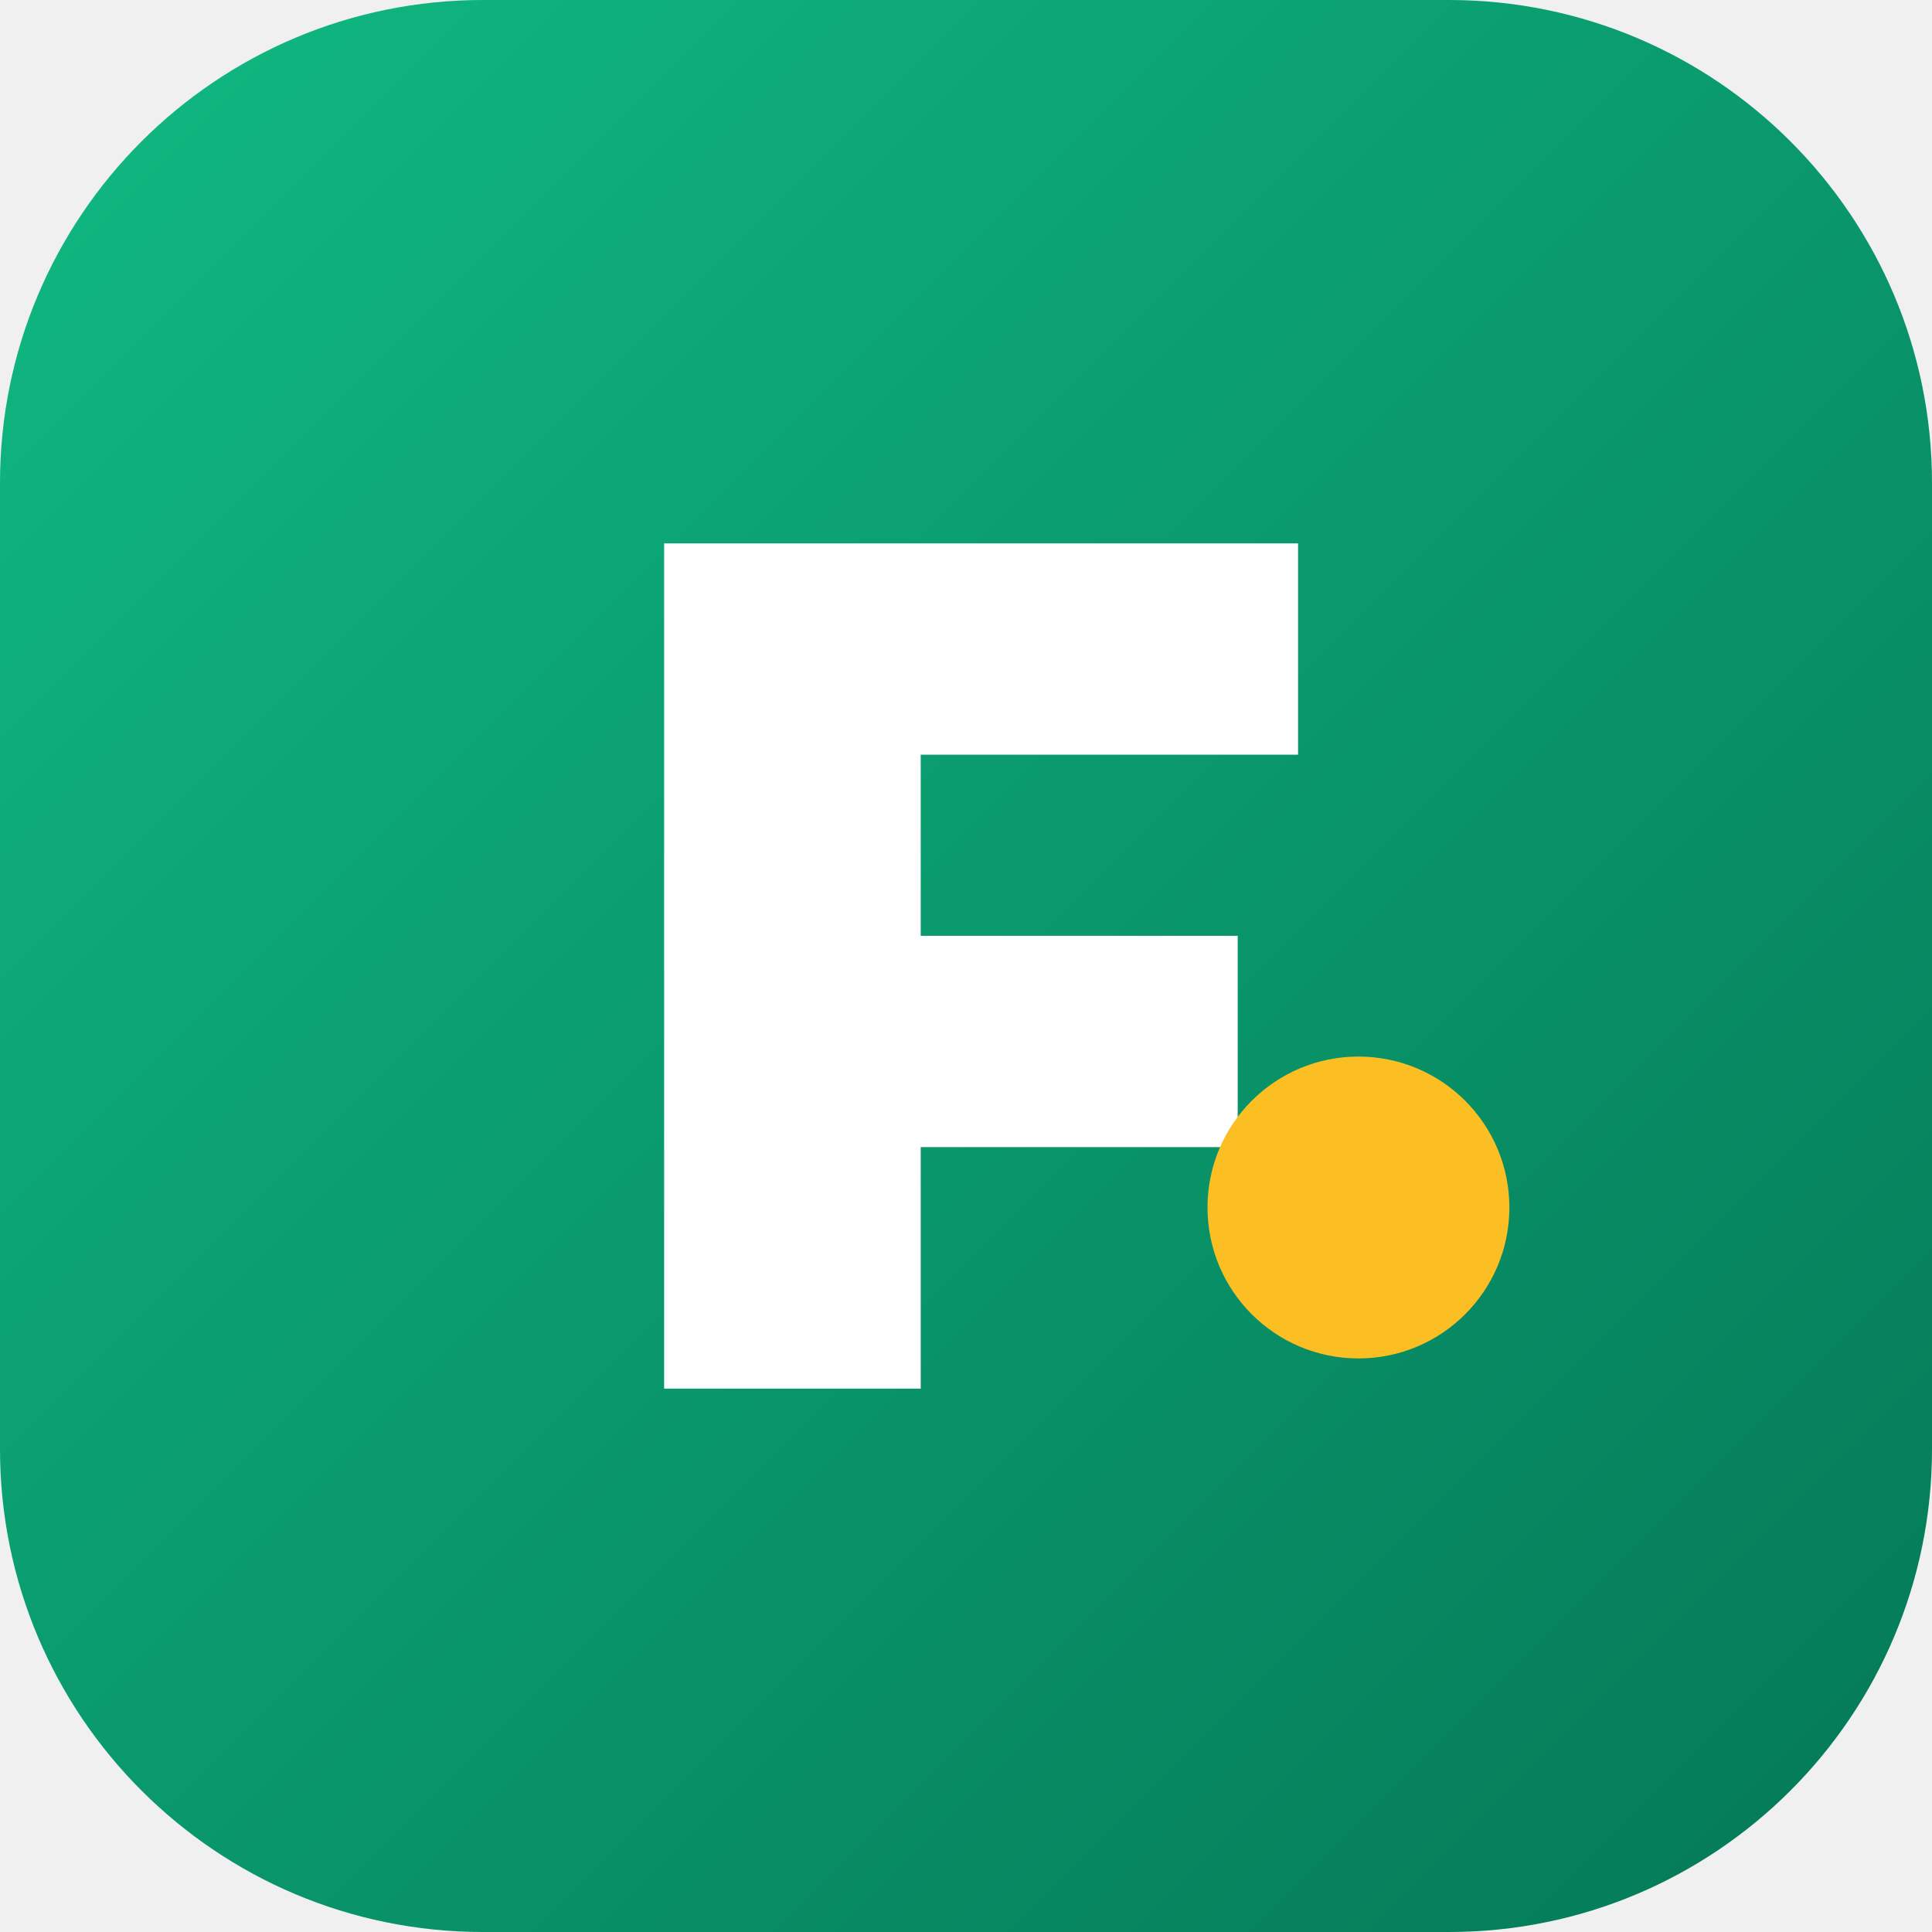
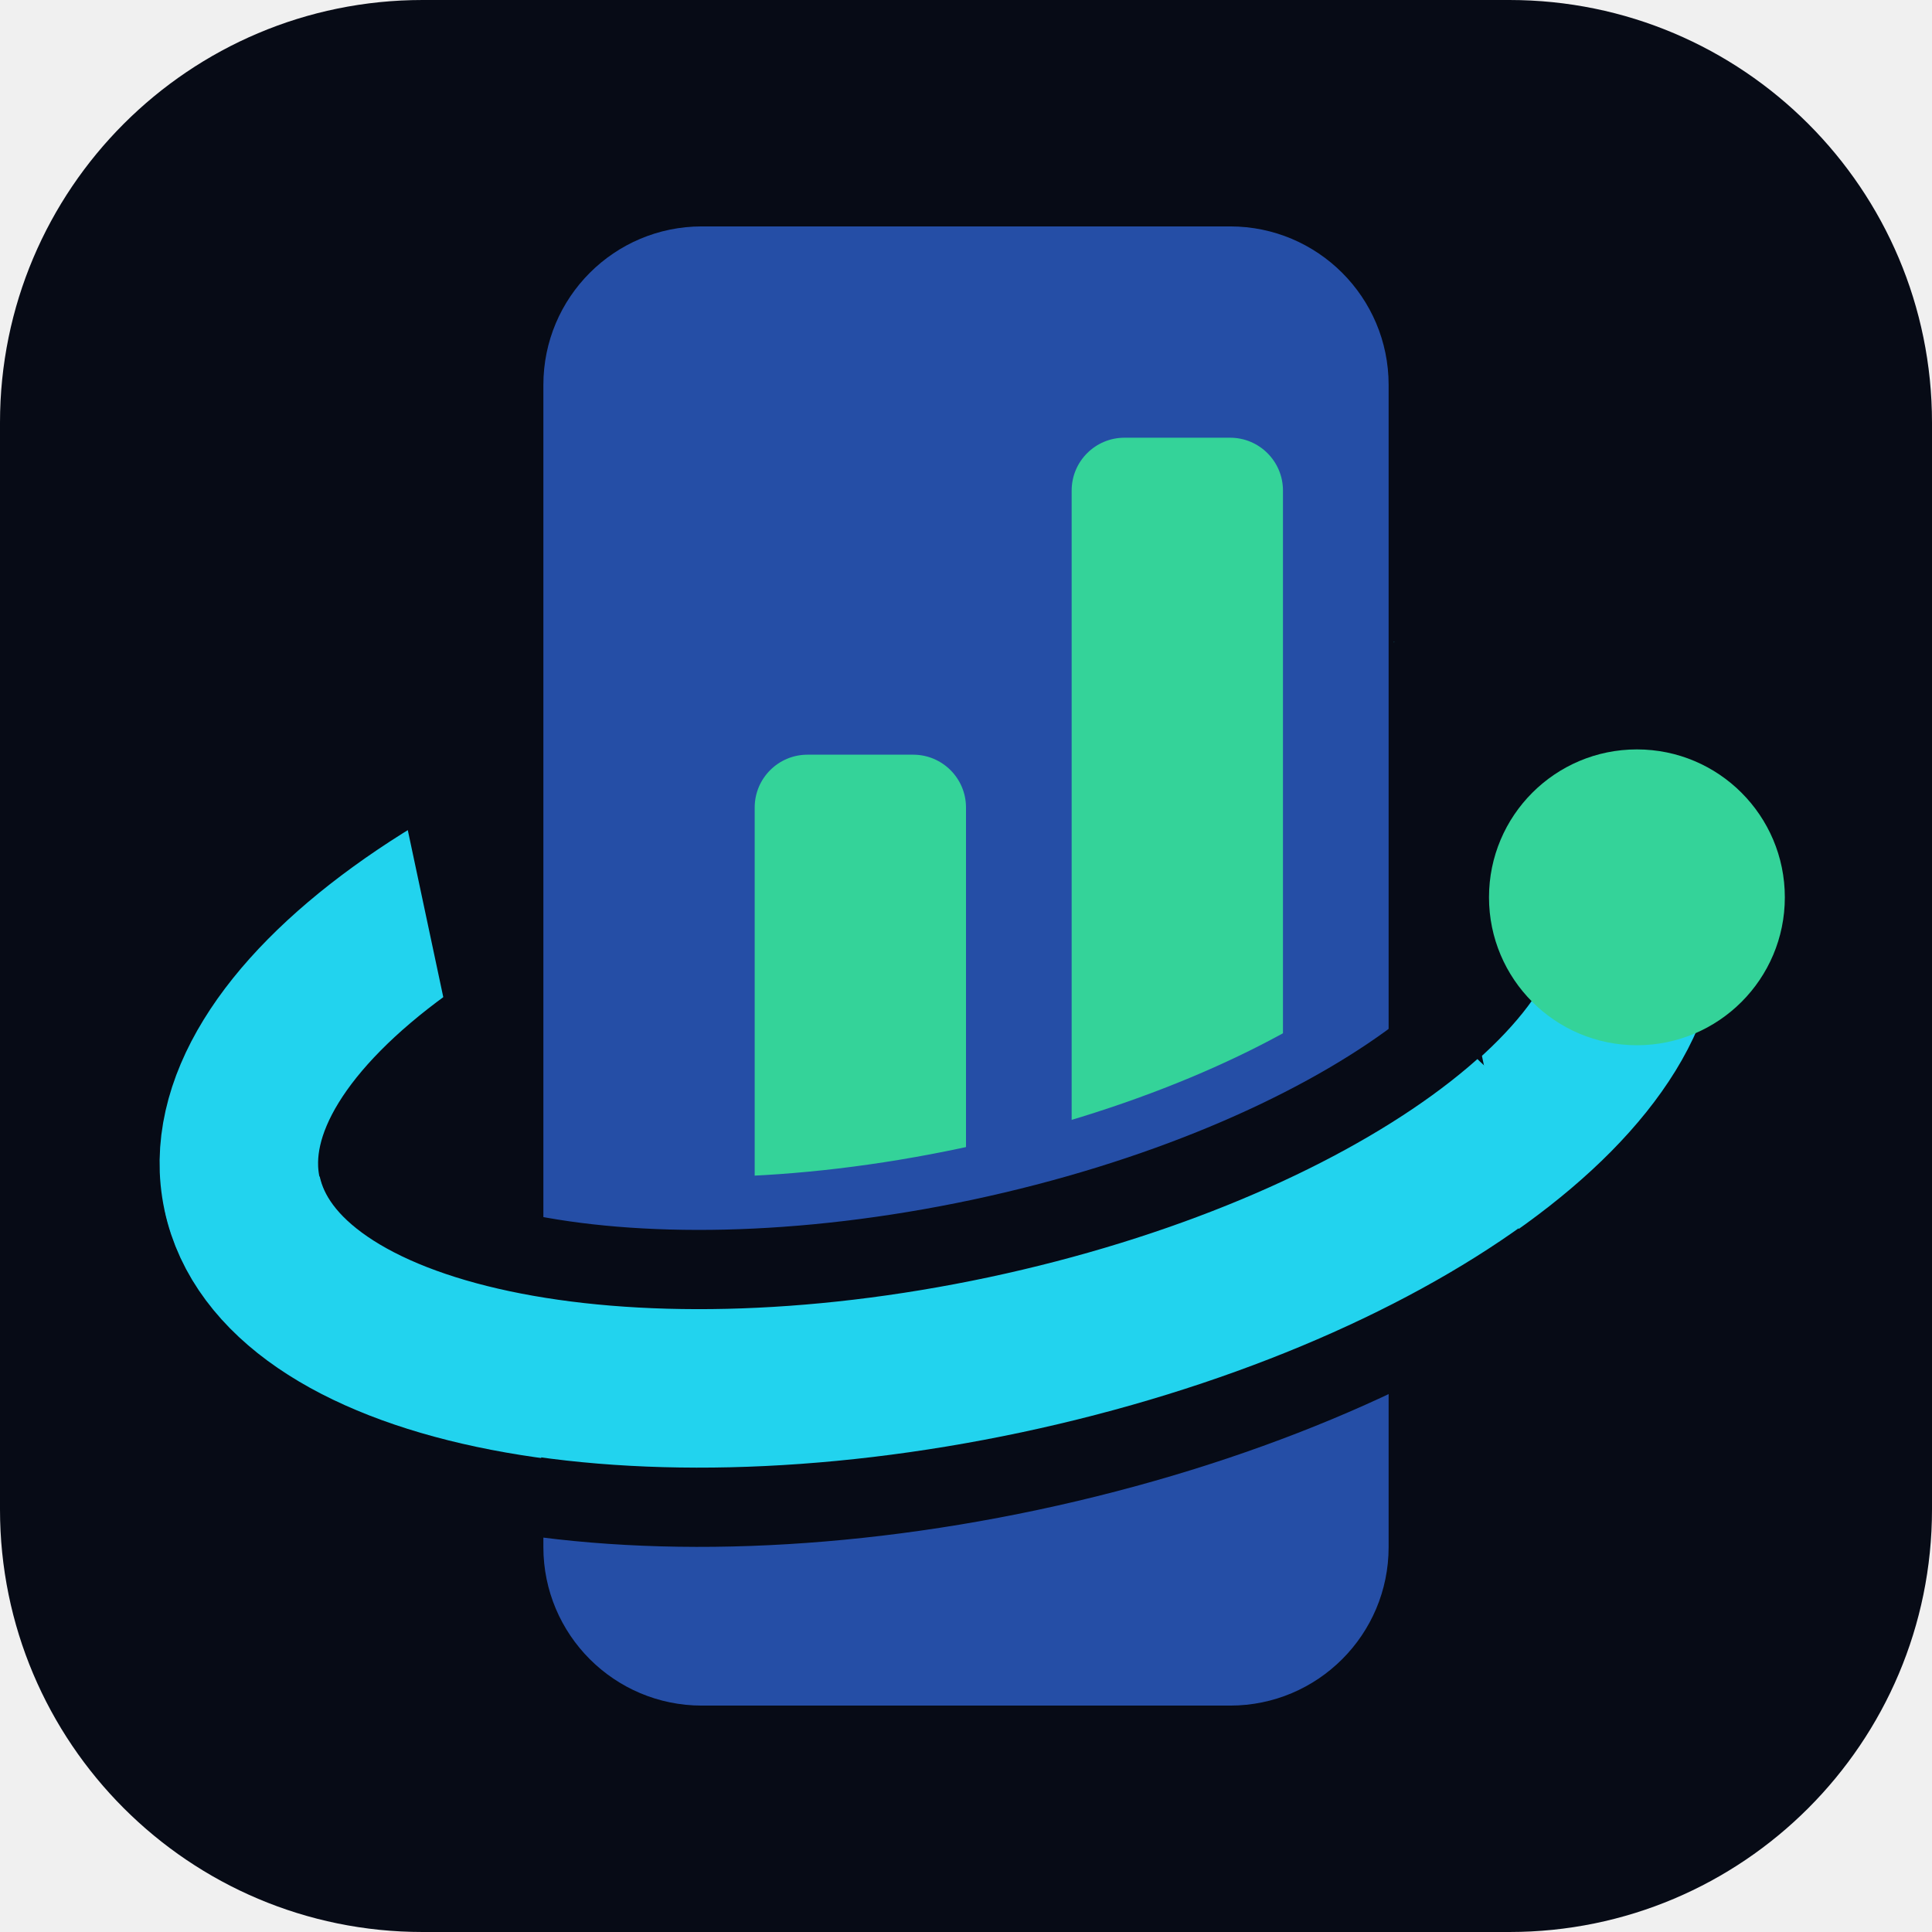
- <svg xmlns="http://www.w3.org/2000/svg" viewBox="0 0 64 64" fill="none">
-   <defs>
-     <linearGradient id="g" x1="0" y1="0" x2="64" y2="64" gradientUnits="userSpaceOnUse">
-       <stop stop-color="#10b981" />
-       <stop offset="1" stop-color="#047857" />
-     </linearGradient>
-   </defs>
-   <rect width="64" height="64" rx="16" fill="url(#g)" />
-   <path d="M22 46V18h21v7H30.5v6H41v7H30.5v8H22Z" fill="white" />
-   <circle cx="45" cy="40" r="5" fill="#fbbf24" />
+ <svg xmlns="http://www.w3.org/2000/svg" viewBox="0 0 32 32" fill="none">
+   <rect width="32" height="32" rx="7" fill="#070b16" />
+   <g transform="translate(2 2) scale(1.75)">
+     <defs>
+       <mask id="m-feet" maskUnits="userSpaceOnUse" x="0" y="0" width="16" height="16">
+         <rect width="16" height="16" fill="white" />
+         <path d="M1.15 10.15A6.75 3 -12 0 0 8.37 11.68A6.75 3 -12 0 0 14.35 7.35" stroke="black" stroke-width="4" />
+       </mask>
+       <mask id="m-body" maskUnits="userSpaceOnUse" x="0" y="0" width="16" height="16">
+         <rect width="16" height="16" fill="white" />
+         <path d="M1.15 10.15A6.75 3 -12 0 0 8.37 11.68A6.75 3 -12 0 0 14.35 7.35" stroke="black" stroke-width="3" />
+       </mask>
+       <mask id="m-ring" maskUnits="userSpaceOnUse" x="0" y="0" width="16" height="16">
+         <rect width="16" height="16" fill="white" />
+         <rect x="3.25" y="0.25" width="9.5" height="15.5" rx="2.25" fill="black" />
+         <circle cx="14.35" cy="7.35" r="2.15" fill="black" />
+       </mask>
+       <mask id="m-node" maskUnits="userSpaceOnUse" x="0" y="0" width="16" height="16">
+         <rect width="16" height="16" fill="white" />
+         <circle cx="14.35" cy="7.35" r="2.15" fill="black" />
+       </mask>
+     </defs>
+     <ellipse cx="7.75" cy="8.75" rx="6.75" ry="3" transform="rotate(-12 7.75 8.75)" stroke="#22d3ee" stroke-width="1.5" mask="url(#m-ring)" />
+     <rect x="4" y="1" width="8" height="14" rx="1.5" fill="#254ea6" mask="url(#m-body)" />
+     <g fill="#34d399" mask="url(#m-feet)">
+       <rect x="6" y="6" width="2" height="6.41" rx="0.5" />
+       <rect x="9" y="3" width="2" height="8.74" rx="0.5" />
+     </g>
+     <path d="M1.15 10.15A6.75 3 -12 0 0 8.37 11.68A6.75 3 -12 0 0 14.35 7.35" stroke="#22d3ee" stroke-width="1.5" mask="url(#m-node)" />
+     <circle cx="14.35" cy="7.35" r="1.4" fill="#34d399" />
+   </g>
</svg>
